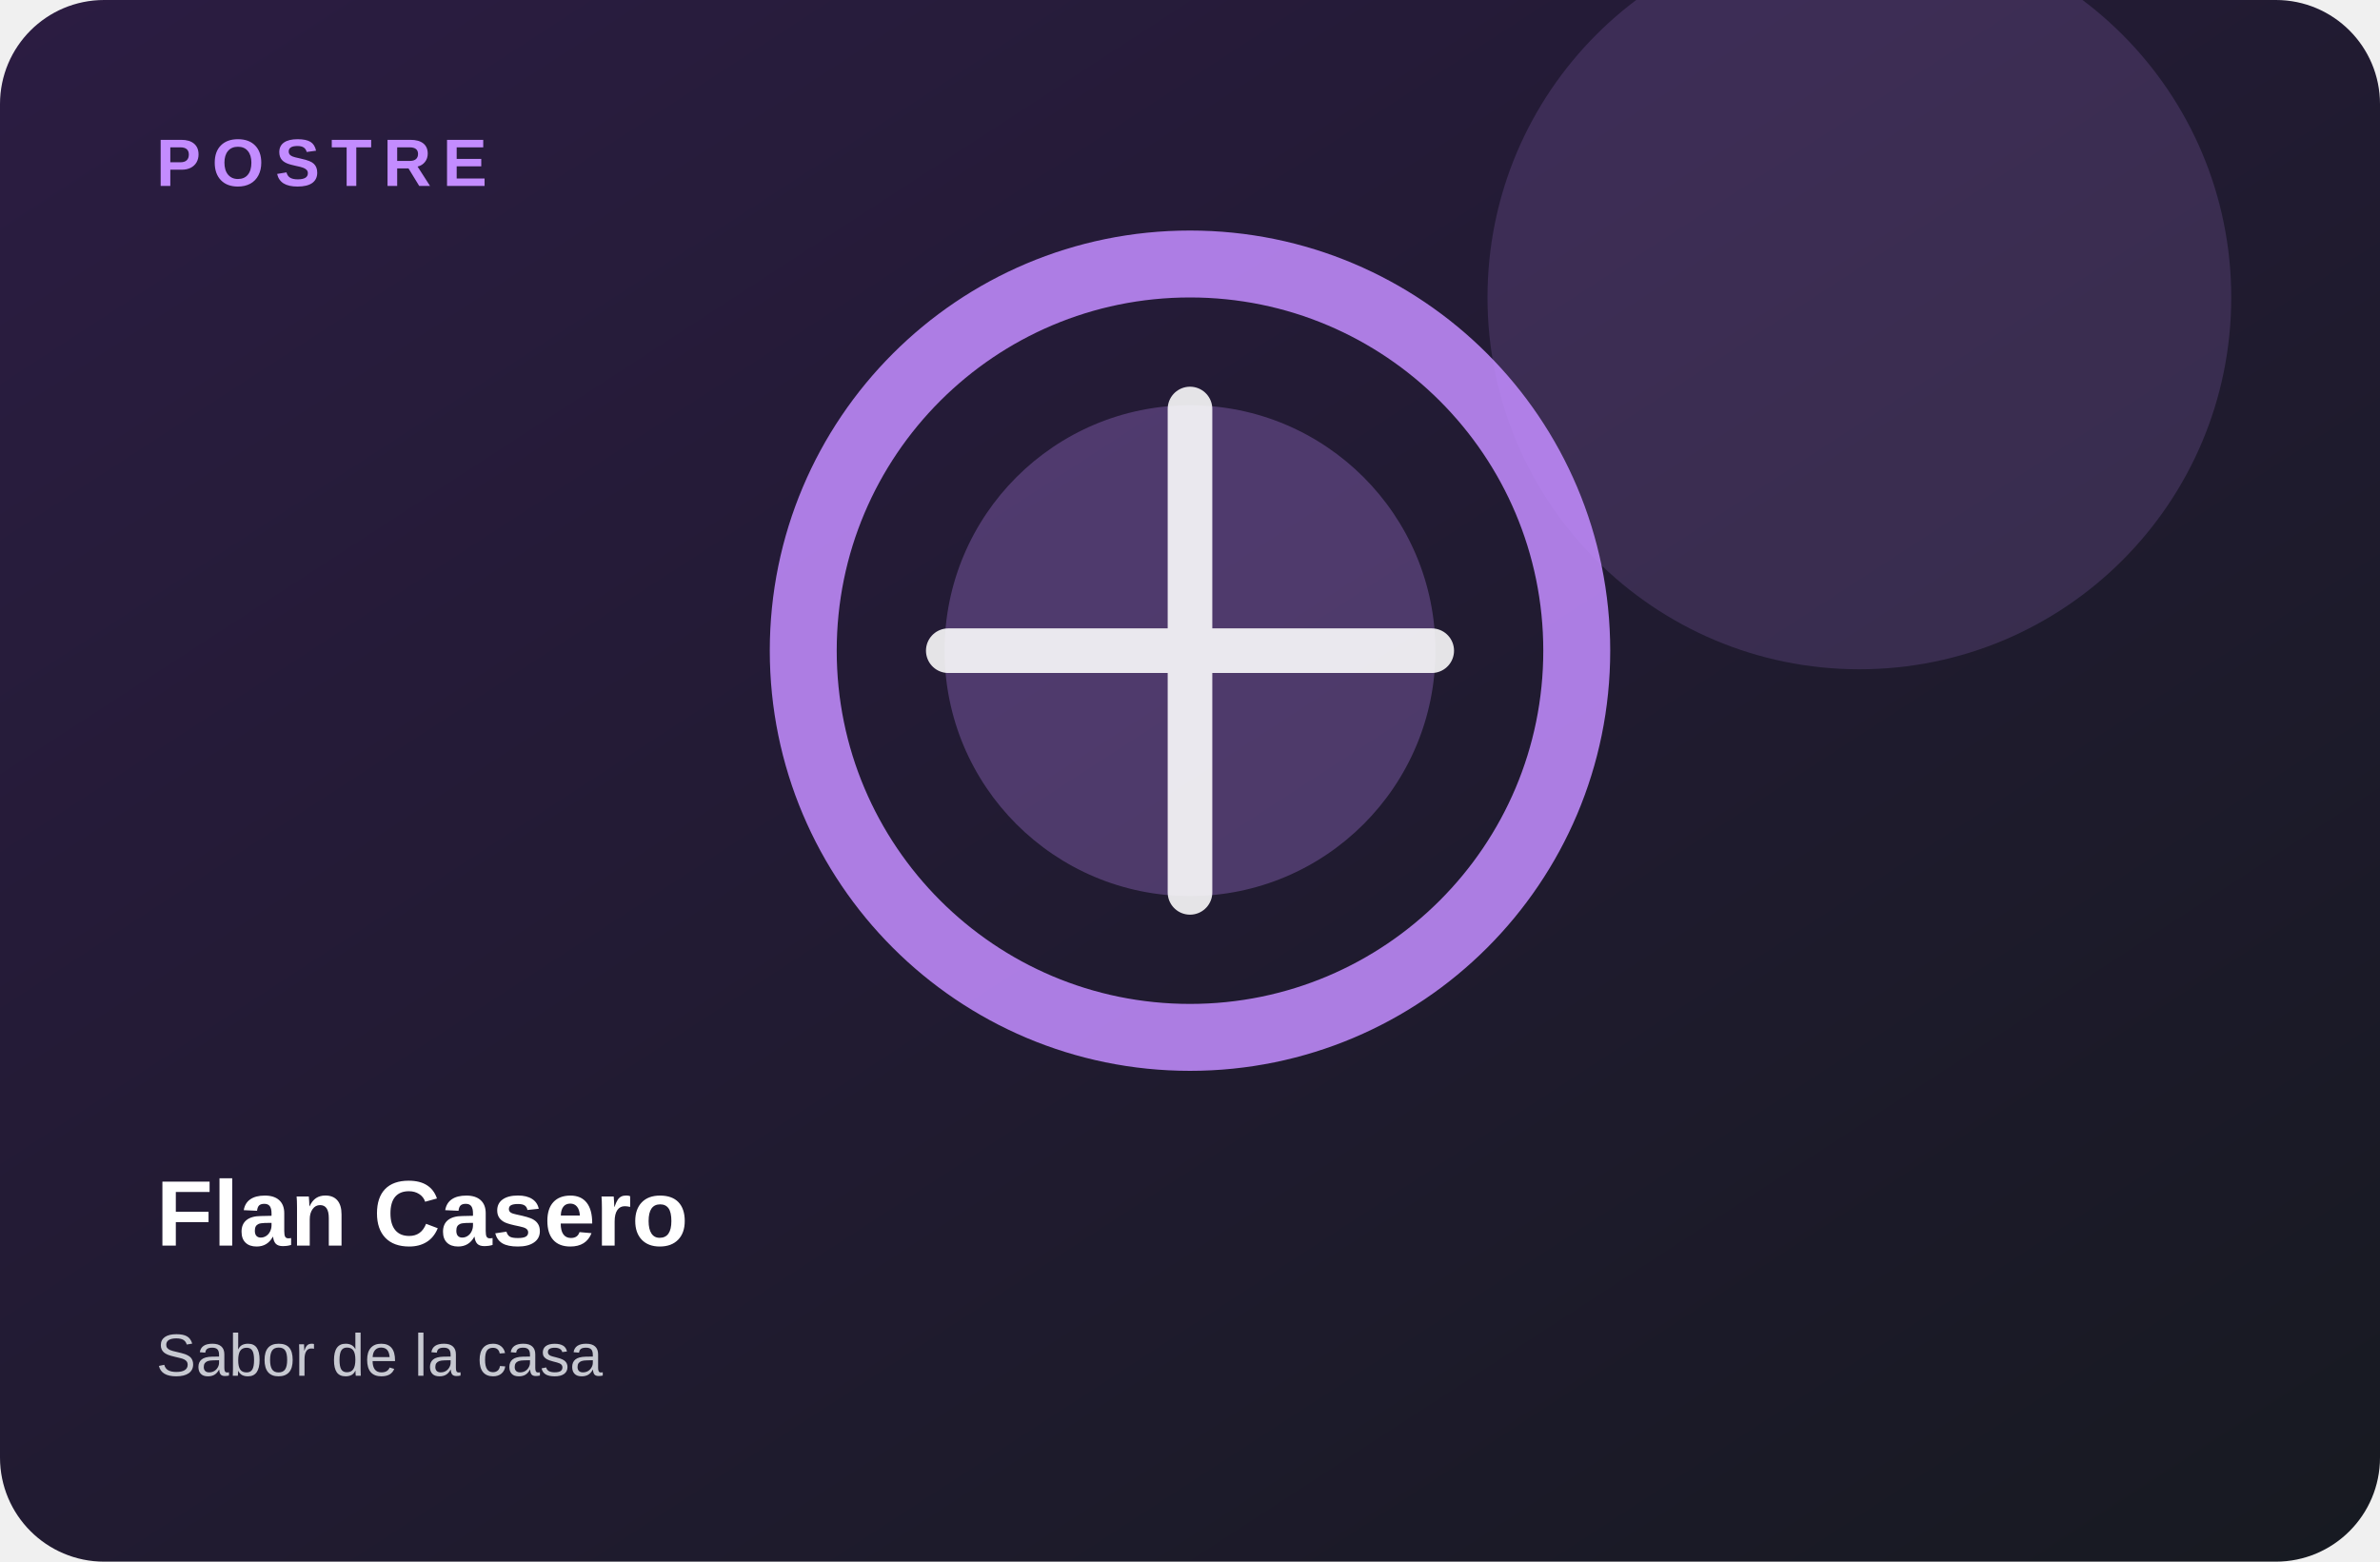
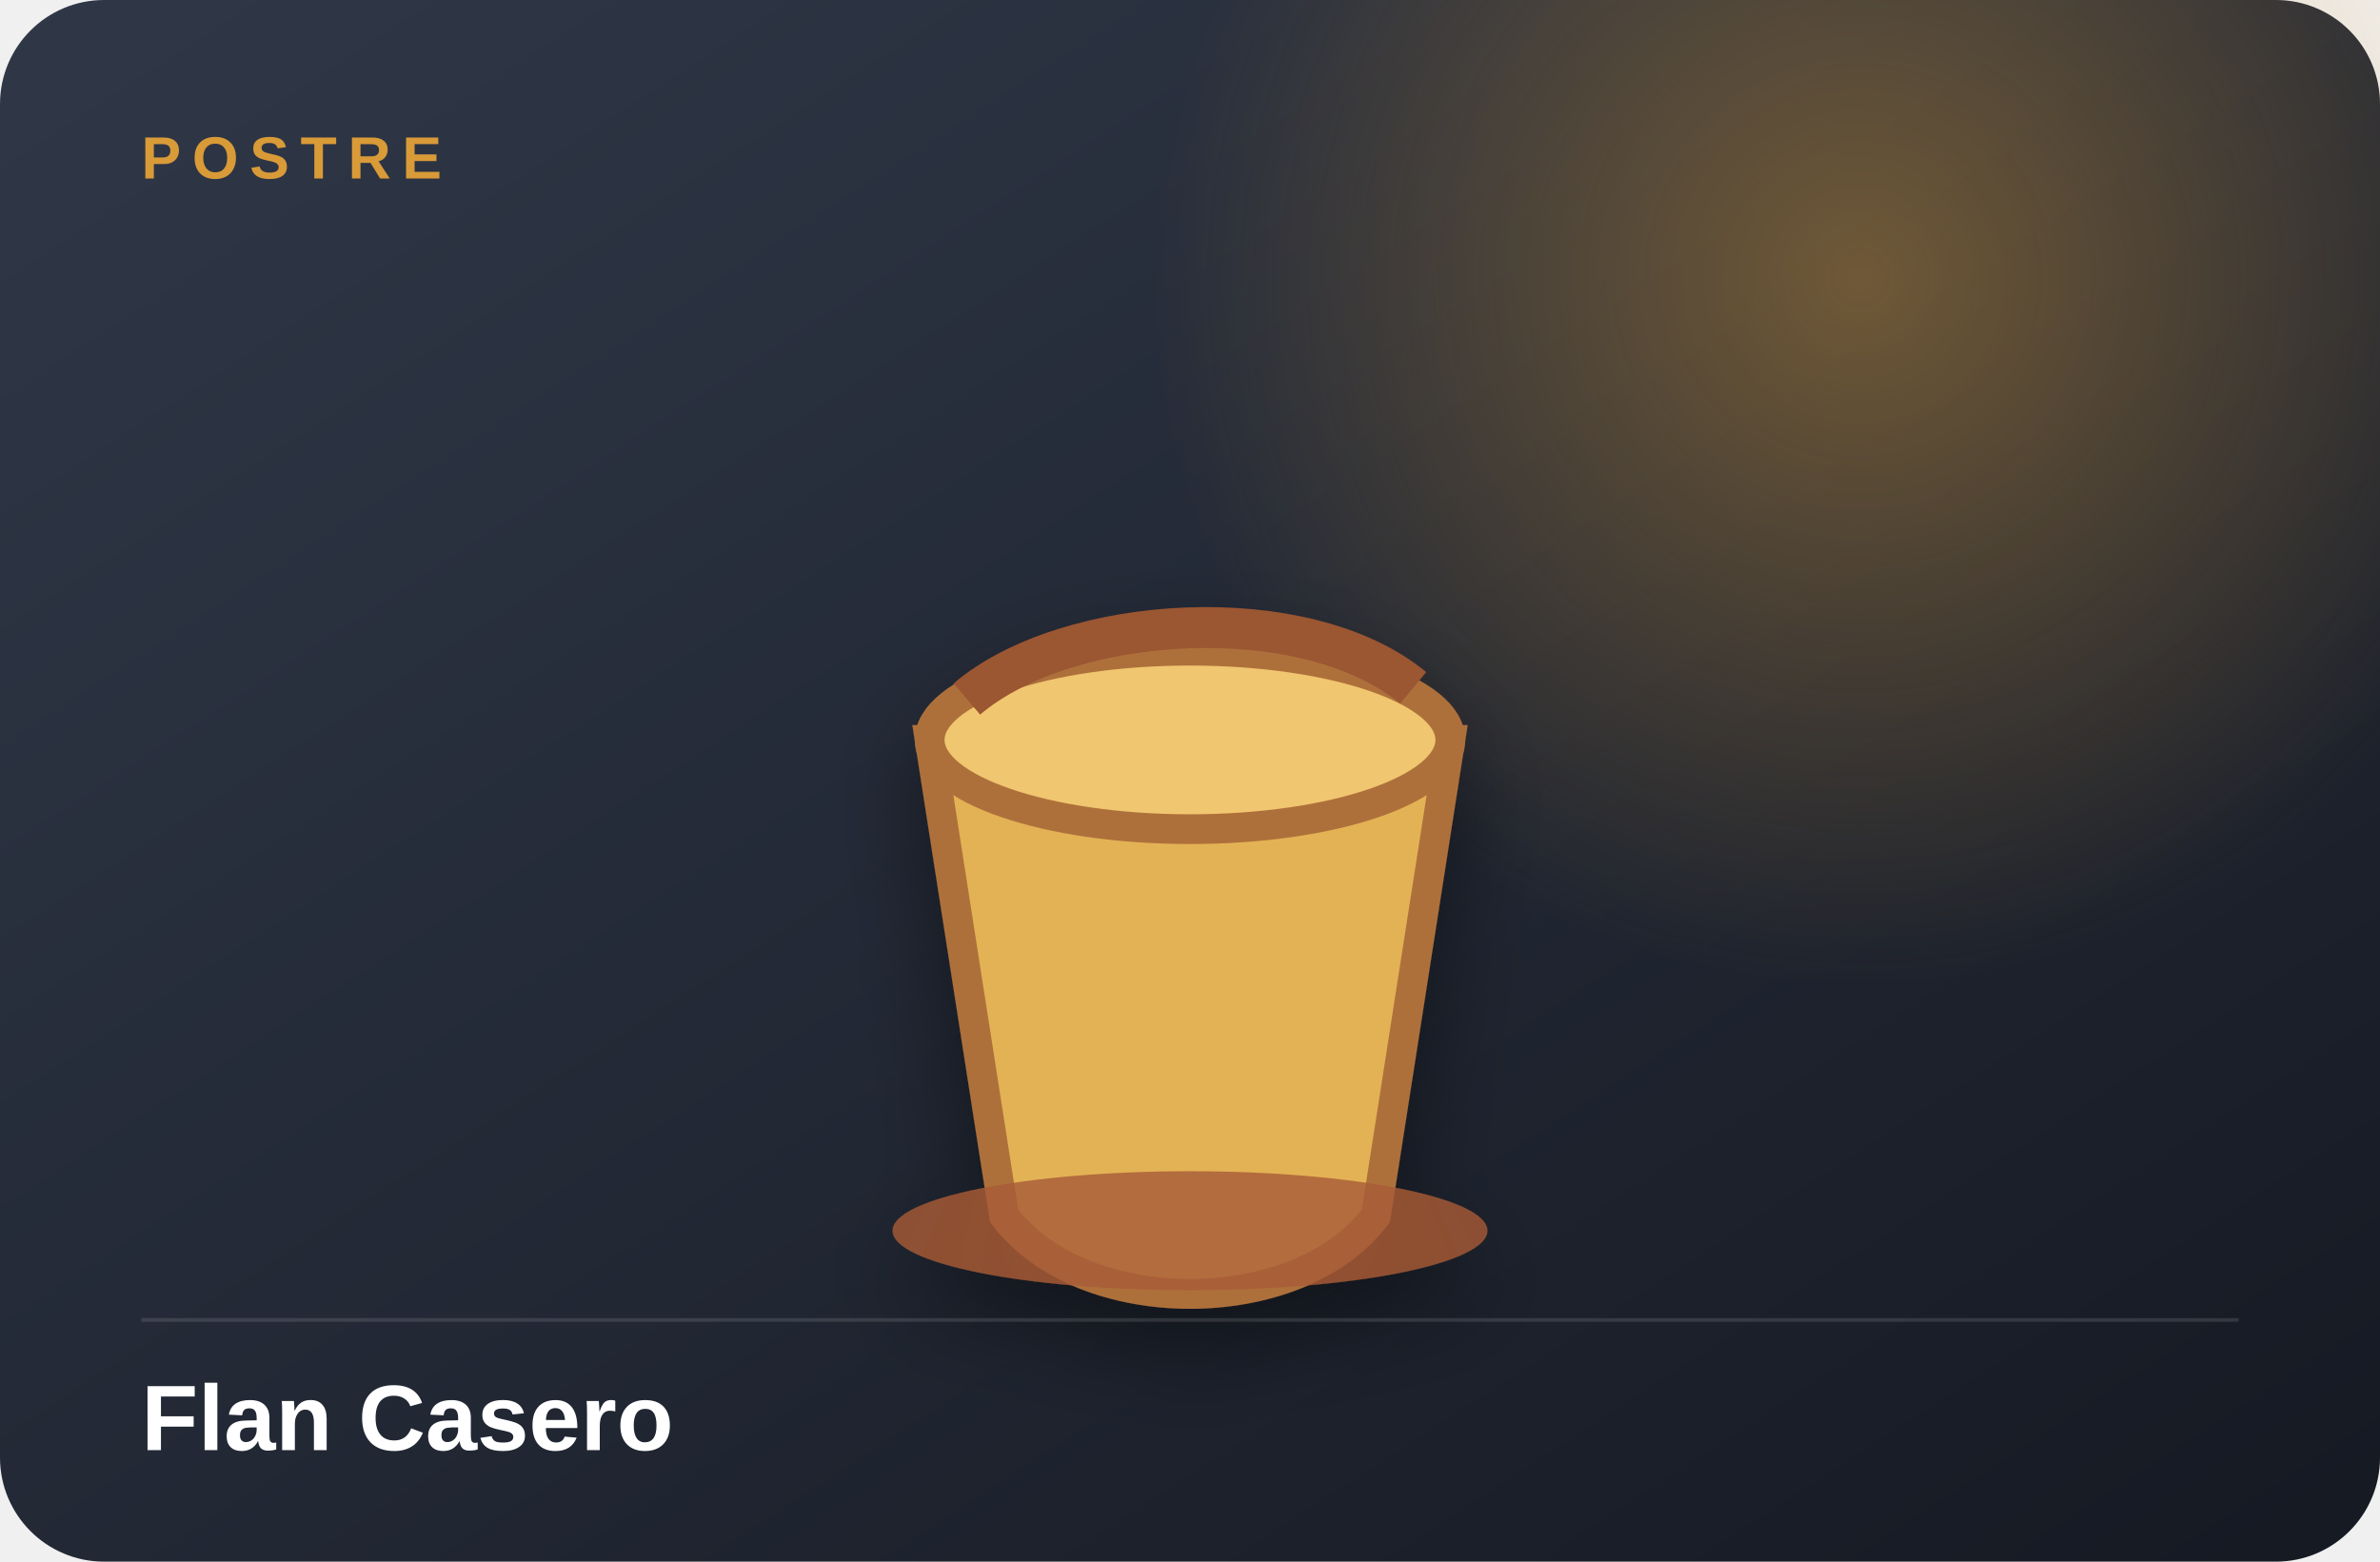
<svg xmlns="http://www.w3.org/2000/svg" viewBox="0 0 640 420" role="img" aria-label="Flan Casero">
  <defs>
-     <linearGradient id="bg" x1="0" y1="0" x2="1" y2="1">
-       <stop stop-color="#2b1c42" />
-       <stop offset="1" stop-color="#171a21" />
+     <linearGradient id="fondo" x1="0" y1="0" x2="1" y2="1">
+       <stop stop-color="#303848" />
+       <stop offset="1" stop-color="#151922" />
    </linearGradient>
+     <radialGradient id="luz">
+       <stop stop-color="#d99a38" stop-opacity=".42" />
+       <stop offset="1" stop-color="#d99a38" stop-opacity="0" />
+     </radialGradient>
+     <filter id="sombra" x="-.2" y="-.2" width="1.4" height="1.5">
+       <feDropShadow dx="0" dy="12" stdDeviation="12" flood-color="#000" flood-opacity=".42" />
+     </filter>
  </defs>
-   <rect width="640" height="420" rx="28" fill="url(#bg)" />
-   <circle cx="500" cy="80" r="100" fill="#c38cff" opacity=".16" />
-   <circle cx="320" cy="175" r="104" fill="none" stroke="#c38cff" stroke-width="18" opacity=".86" />
-   <circle cx="320" cy="175" r="66" fill="#c38cff" opacity=".28" />
-   <path d="M255 175h130M320 110v130" stroke="#fff" stroke-width="12" stroke-linecap="round" opacity=".88" />
-   <text x="42" y="50" fill="#c38cff" font-family="Arial,sans-serif" font-size="18" font-weight="700" letter-spacing="3">POSTRE</text>
-   <text x="42" y="335" fill="#fff" font-family="Arial,sans-serif" font-size="25" font-weight="700">Flan Casero</text>
-   <text x="42" y="370" fill="#c7c9d1" font-family="Arial,sans-serif" font-size="16">Sabor de la casa</text>
+   <rect width="640" height="420" rx="28" fill="url(#fondo)" />
+   <circle cx="500" cy="75" r="190" fill="url(#luz)" />
+   <text x="38" y="48" fill="#d99a38" font-family="Arial,sans-serif" font-size="16" font-weight="700" letter-spacing="3">POSTRE</text>
+   <g filter="url(#sombra)">
+     <path d="M250 199h140l-20 128c-21 28-79 28-100 0z" fill="#e3b254" stroke="#ae703a" stroke-width="8" />
+     <ellipse cx="320" cy="199" rx="70" ry="24" fill="#f0c66f" stroke="#ae703a" stroke-width="8" />
+     <path d="M260 188c27-23 91-27 120-3" fill="none" stroke="#9b5633" stroke-width="11" />
+     <ellipse cx="320" cy="331" rx="80" ry="16" fill="#a75a36" opacity=".8" />
+   </g>
+   <path d="M38 355h564" stroke="#ffffff" stroke-opacity=".12" />
+   <text x="38" y="390" fill="#fff" font-family="Arial,sans-serif" font-size="25" font-weight="700">Flan Casero</text>
</svg>
